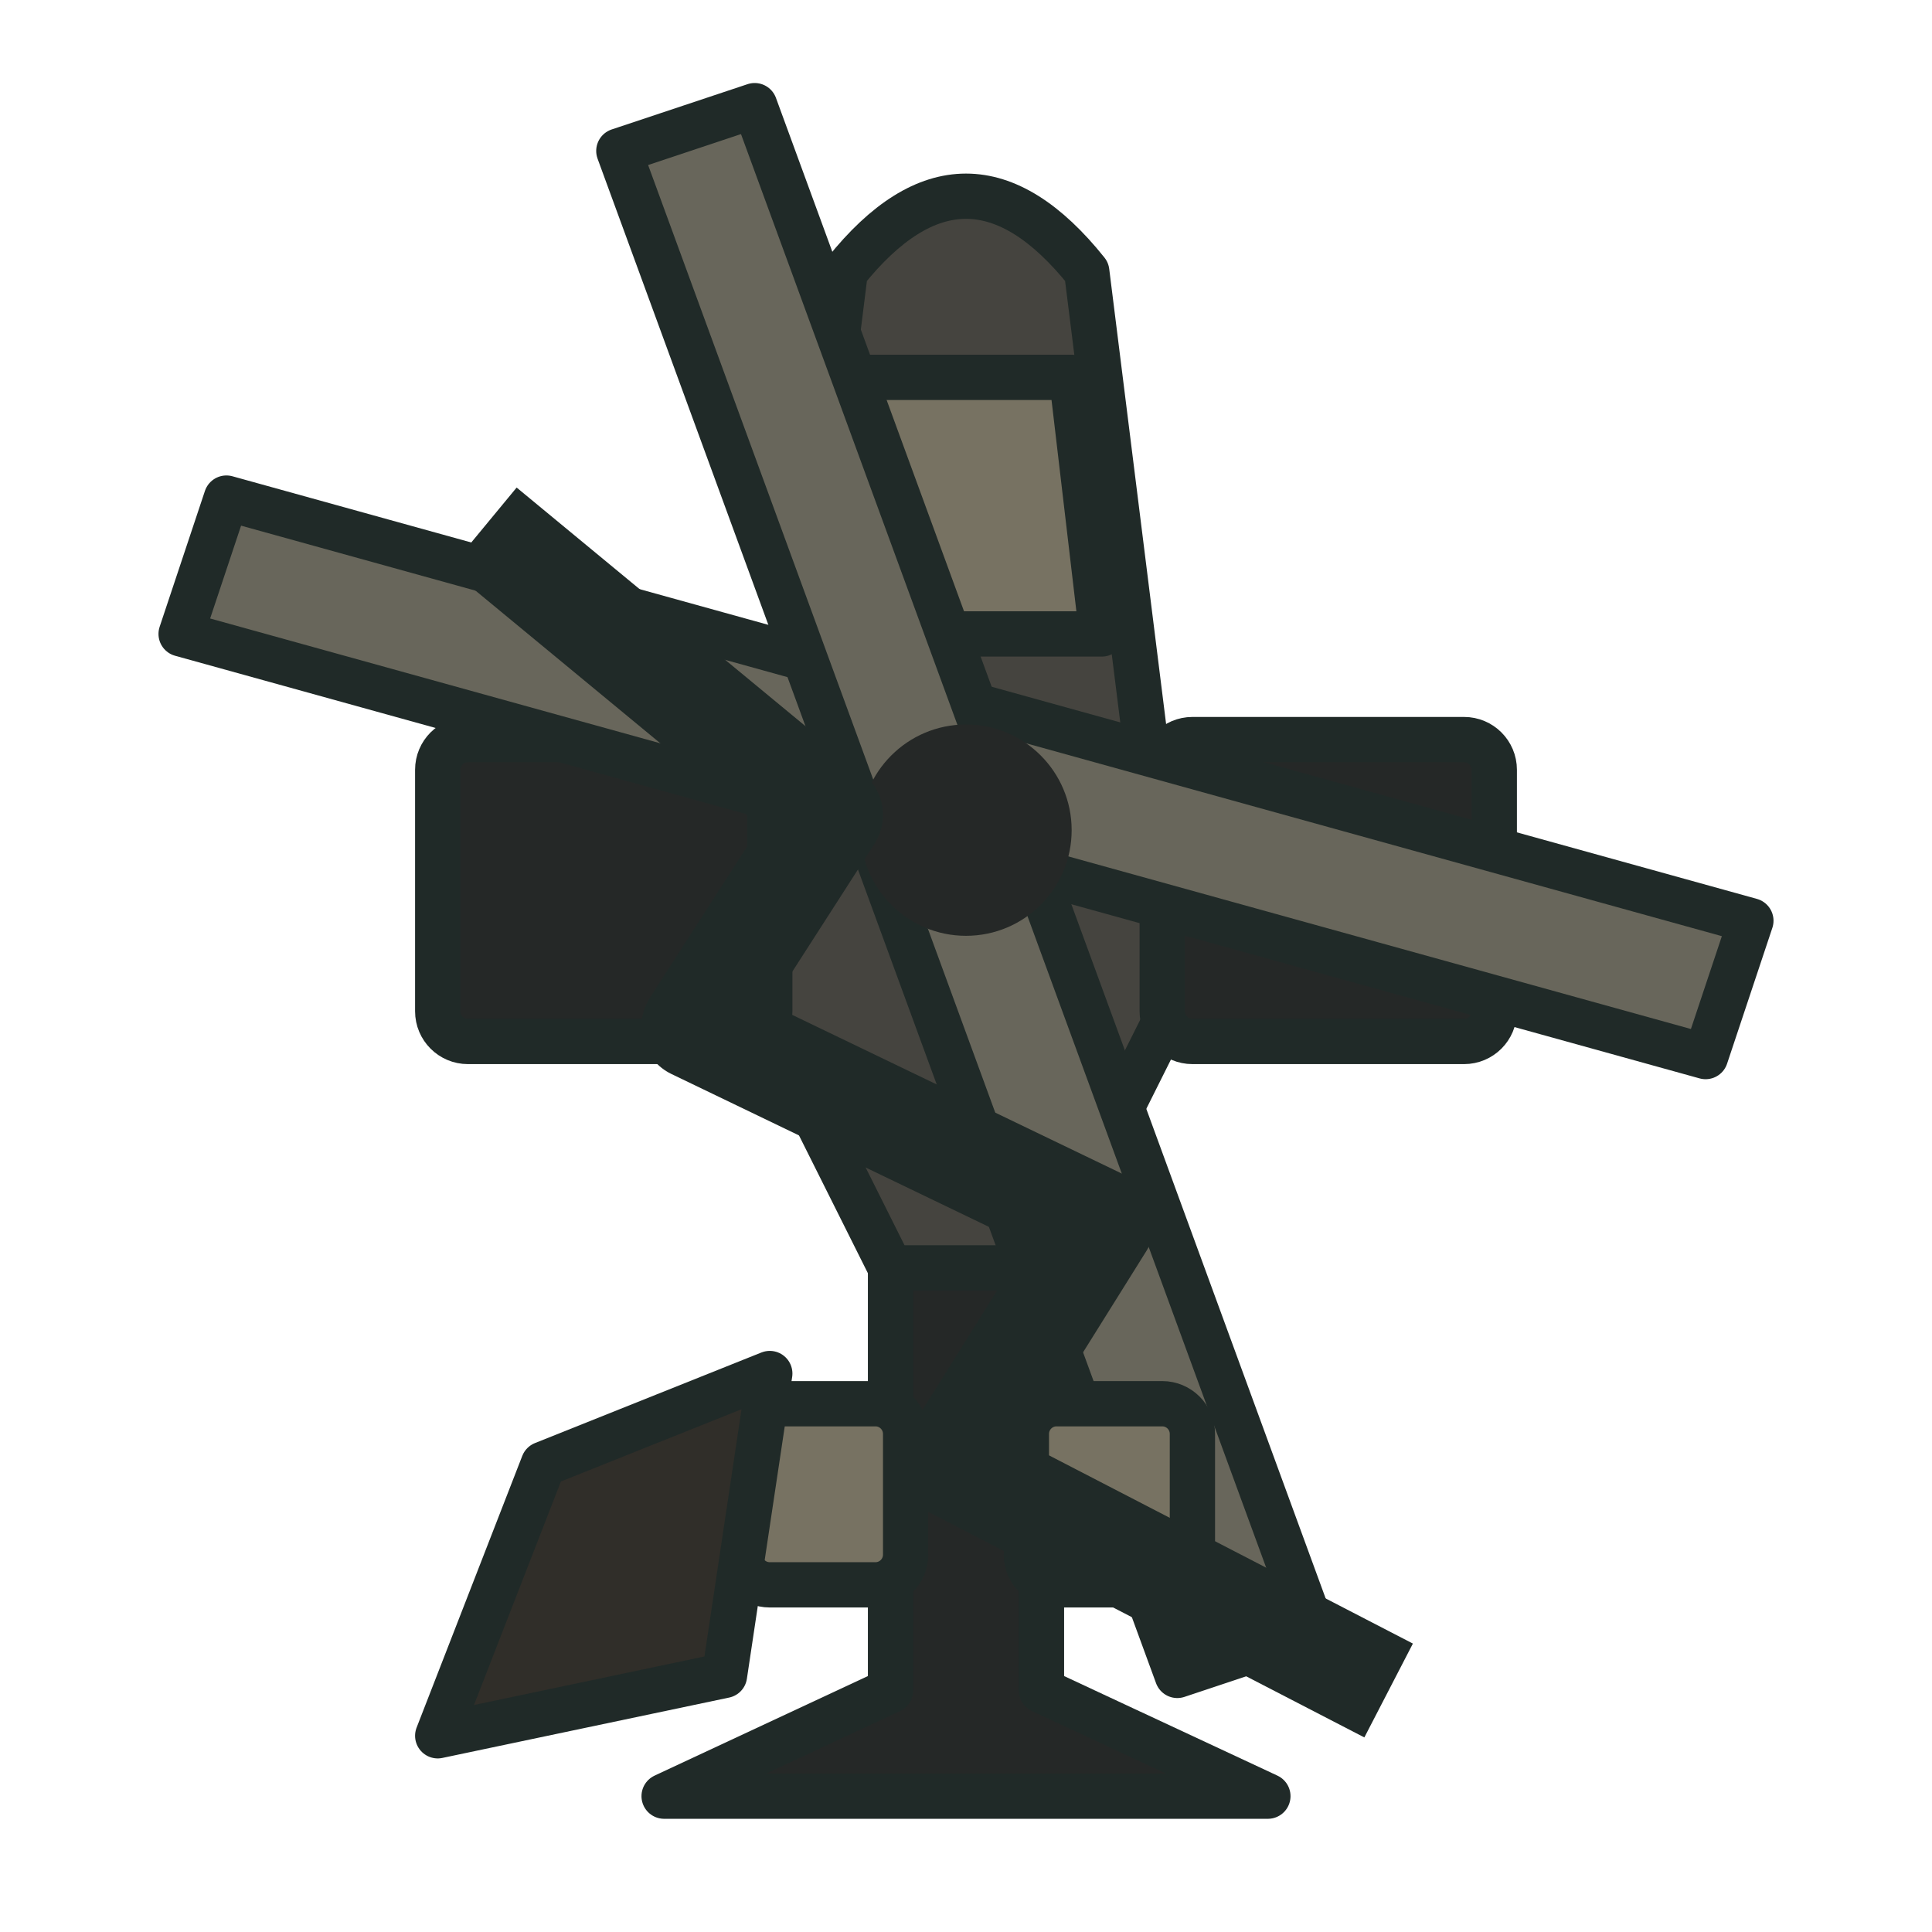
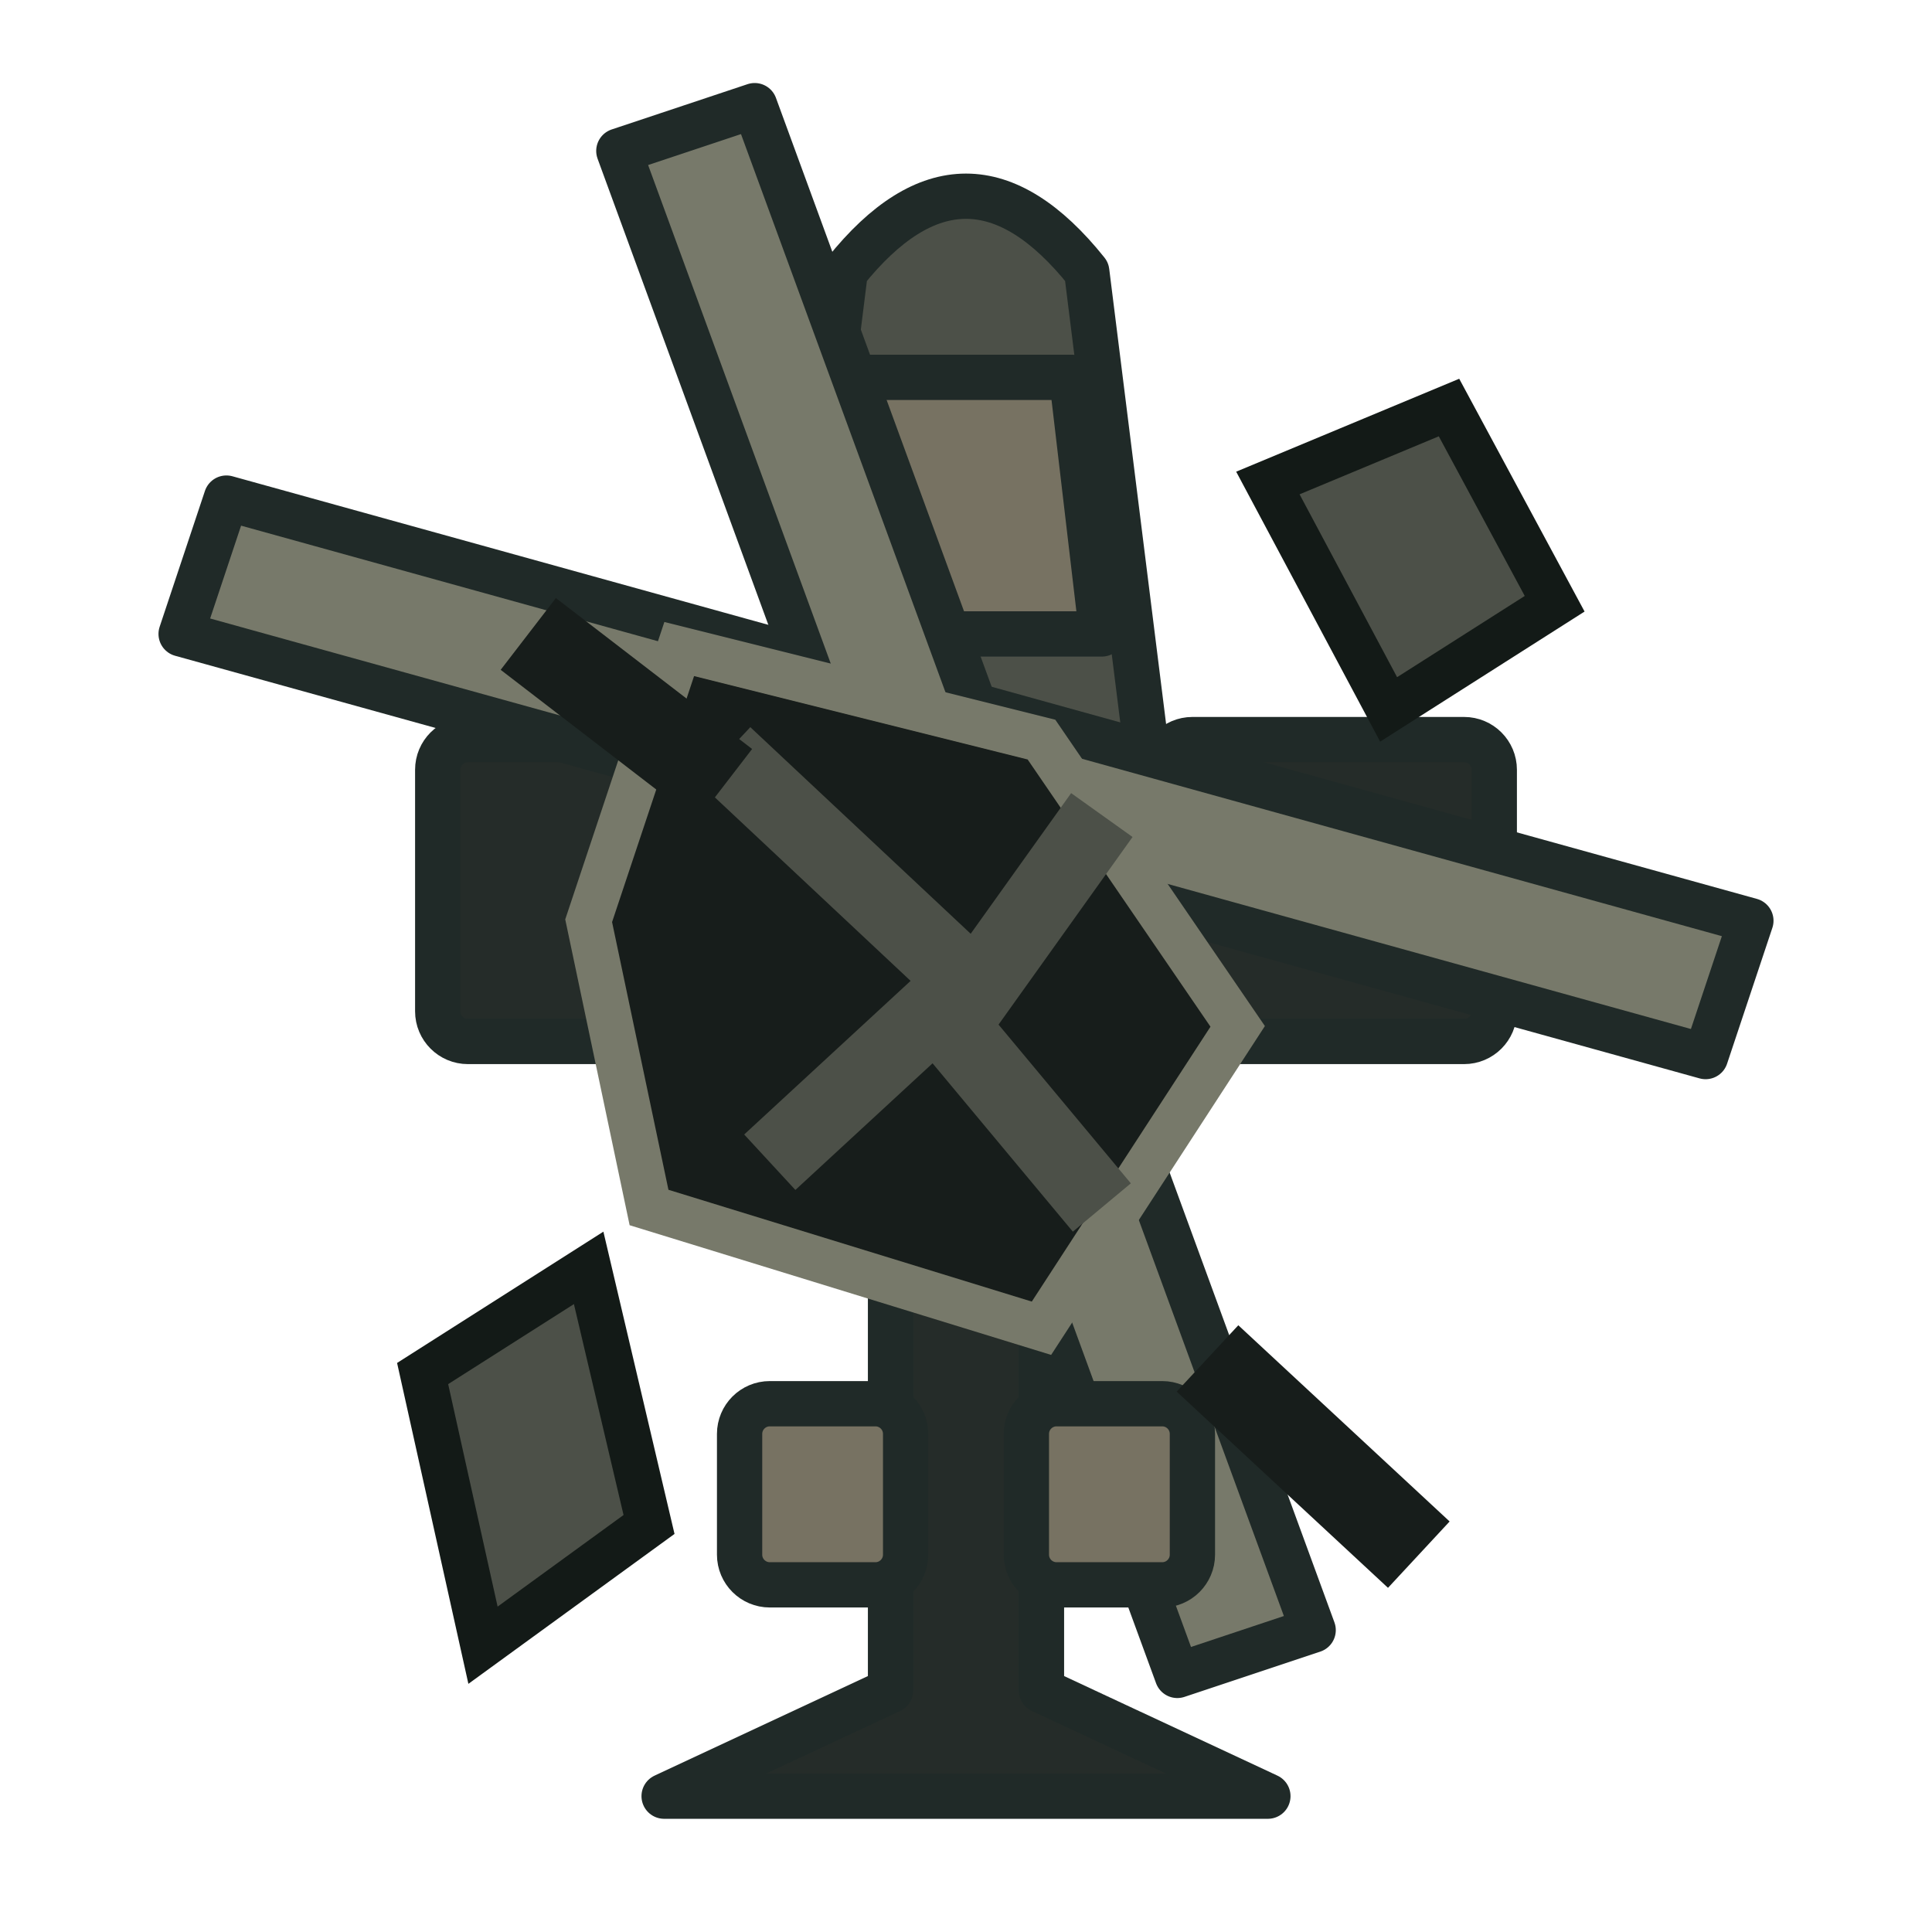
<svg xmlns="http://www.w3.org/2000/svg" width="128" height="128" viewBox="0 0 128 128">
-   <path d="M59 68 L69 68 L69 112 L84 119 L44 119 L59 112 Z" fill="#252827" stroke="#202a28" stroke-width="3" stroke-linejoin="round" />
-   <path d="M56 18 Q64 8 72 18 L78 66 L69 84 L59 84 L50 66 Z" fill="#45443f" stroke="#202a28" stroke-width="3" stroke-linejoin="round" />
-   <rect x="29" y="49" width="22" height="20" rx="2" fill="#252827" stroke="#202a28" stroke-width="3" />
-   <rect x="77" y="49" width="22" height="20" rx="2" fill="#252827" stroke="#202a28" stroke-width="3" />
+   <path d="M59 68 L69 68 L69 112 L84 119 L44 119 L59 112 Z" fill="#252c29" stroke="#202a28" stroke-width="3" stroke-linejoin="round" />
+   <path d="M56 18 Q64 8 72 18 L78 66 L69 84 L59 84 L50 66 Z" fill="#4c5048" stroke="#202a28" stroke-width="3" stroke-linejoin="round" />
+   <rect x="29" y="49" width="22" height="20" rx="2" fill="#252c29" stroke="#202a28" stroke-width="3" />
+   <rect x="77" y="49" width="22" height="20" rx="2" fill="#252c29" stroke="#202a28" stroke-width="3" />
  <path d="M57 25 L71 25 L73 42 L55 42 Z" fill="#777262" stroke="#202a28" stroke-width="3" stroke-linejoin="round" />
-   <path d="M12 42 L15 33 L116 61 L113 70 Z" fill="#68665b" stroke="#202a28" stroke-width="3" stroke-linejoin="round" />
-   <path d="M41 10 L50 7 L87 108 L78 111 Z" fill="#68665b" stroke="#202a28" stroke-width="3" stroke-linejoin="round" />
-   <circle cx="64" cy="55" r="7" fill="#252827" />
+   <path d="M12 42 L15 33 L116 61 L113 70 Z" fill="#77796a" stroke="#202a28" stroke-width="3" stroke-linejoin="round" />
+   <path d="M41 10 L50 7 L87 108 L78 111 Z" fill="#77796a" stroke="#202a28" stroke-width="3" stroke-linejoin="round" />
+   <circle cx="64" cy="55" r="7" fill="#252c29" />
  <rect x="49" y="93" width="11" height="12" rx="2" fill="#777262" stroke="#202a28" stroke-width="3" />
  <rect x="68" y="93" width="11" height="12" rx="2" fill="#777262" stroke="#202a28" stroke-width="3" />
-   <path d="M32 35 L55 54 L46 68 L73 81 L63 97 L92 112" fill="none" stroke="#202a28" stroke-width="7" stroke-linejoin="round" />
-   <path d="M36 97 L51 91 L48 111 L29 115 Z" fill="#302e29" stroke="#202a28" stroke-width="3" stroke-linejoin="round" />
+   <path d="M45 43L69 49 82 68 69 88 43 80 39 61Z" fill="#171d1b" stroke="#77796a" stroke-width="3" />
+   <path d="M48 50L64 65 51 77M73 54L63 68 73 80" fill="none" stroke="#4c5048" stroke-width="5" />
+   <path d="M28 91L39 84 43 101 32 109ZM84 32L96 27 103 40 92 47Z" fill="#4c5048" stroke="#131a17" stroke-width="3" />
+   <path d="M35 42L48 52M80 90L94 103" stroke="#171d1b" stroke-width="6" />
</svg>
